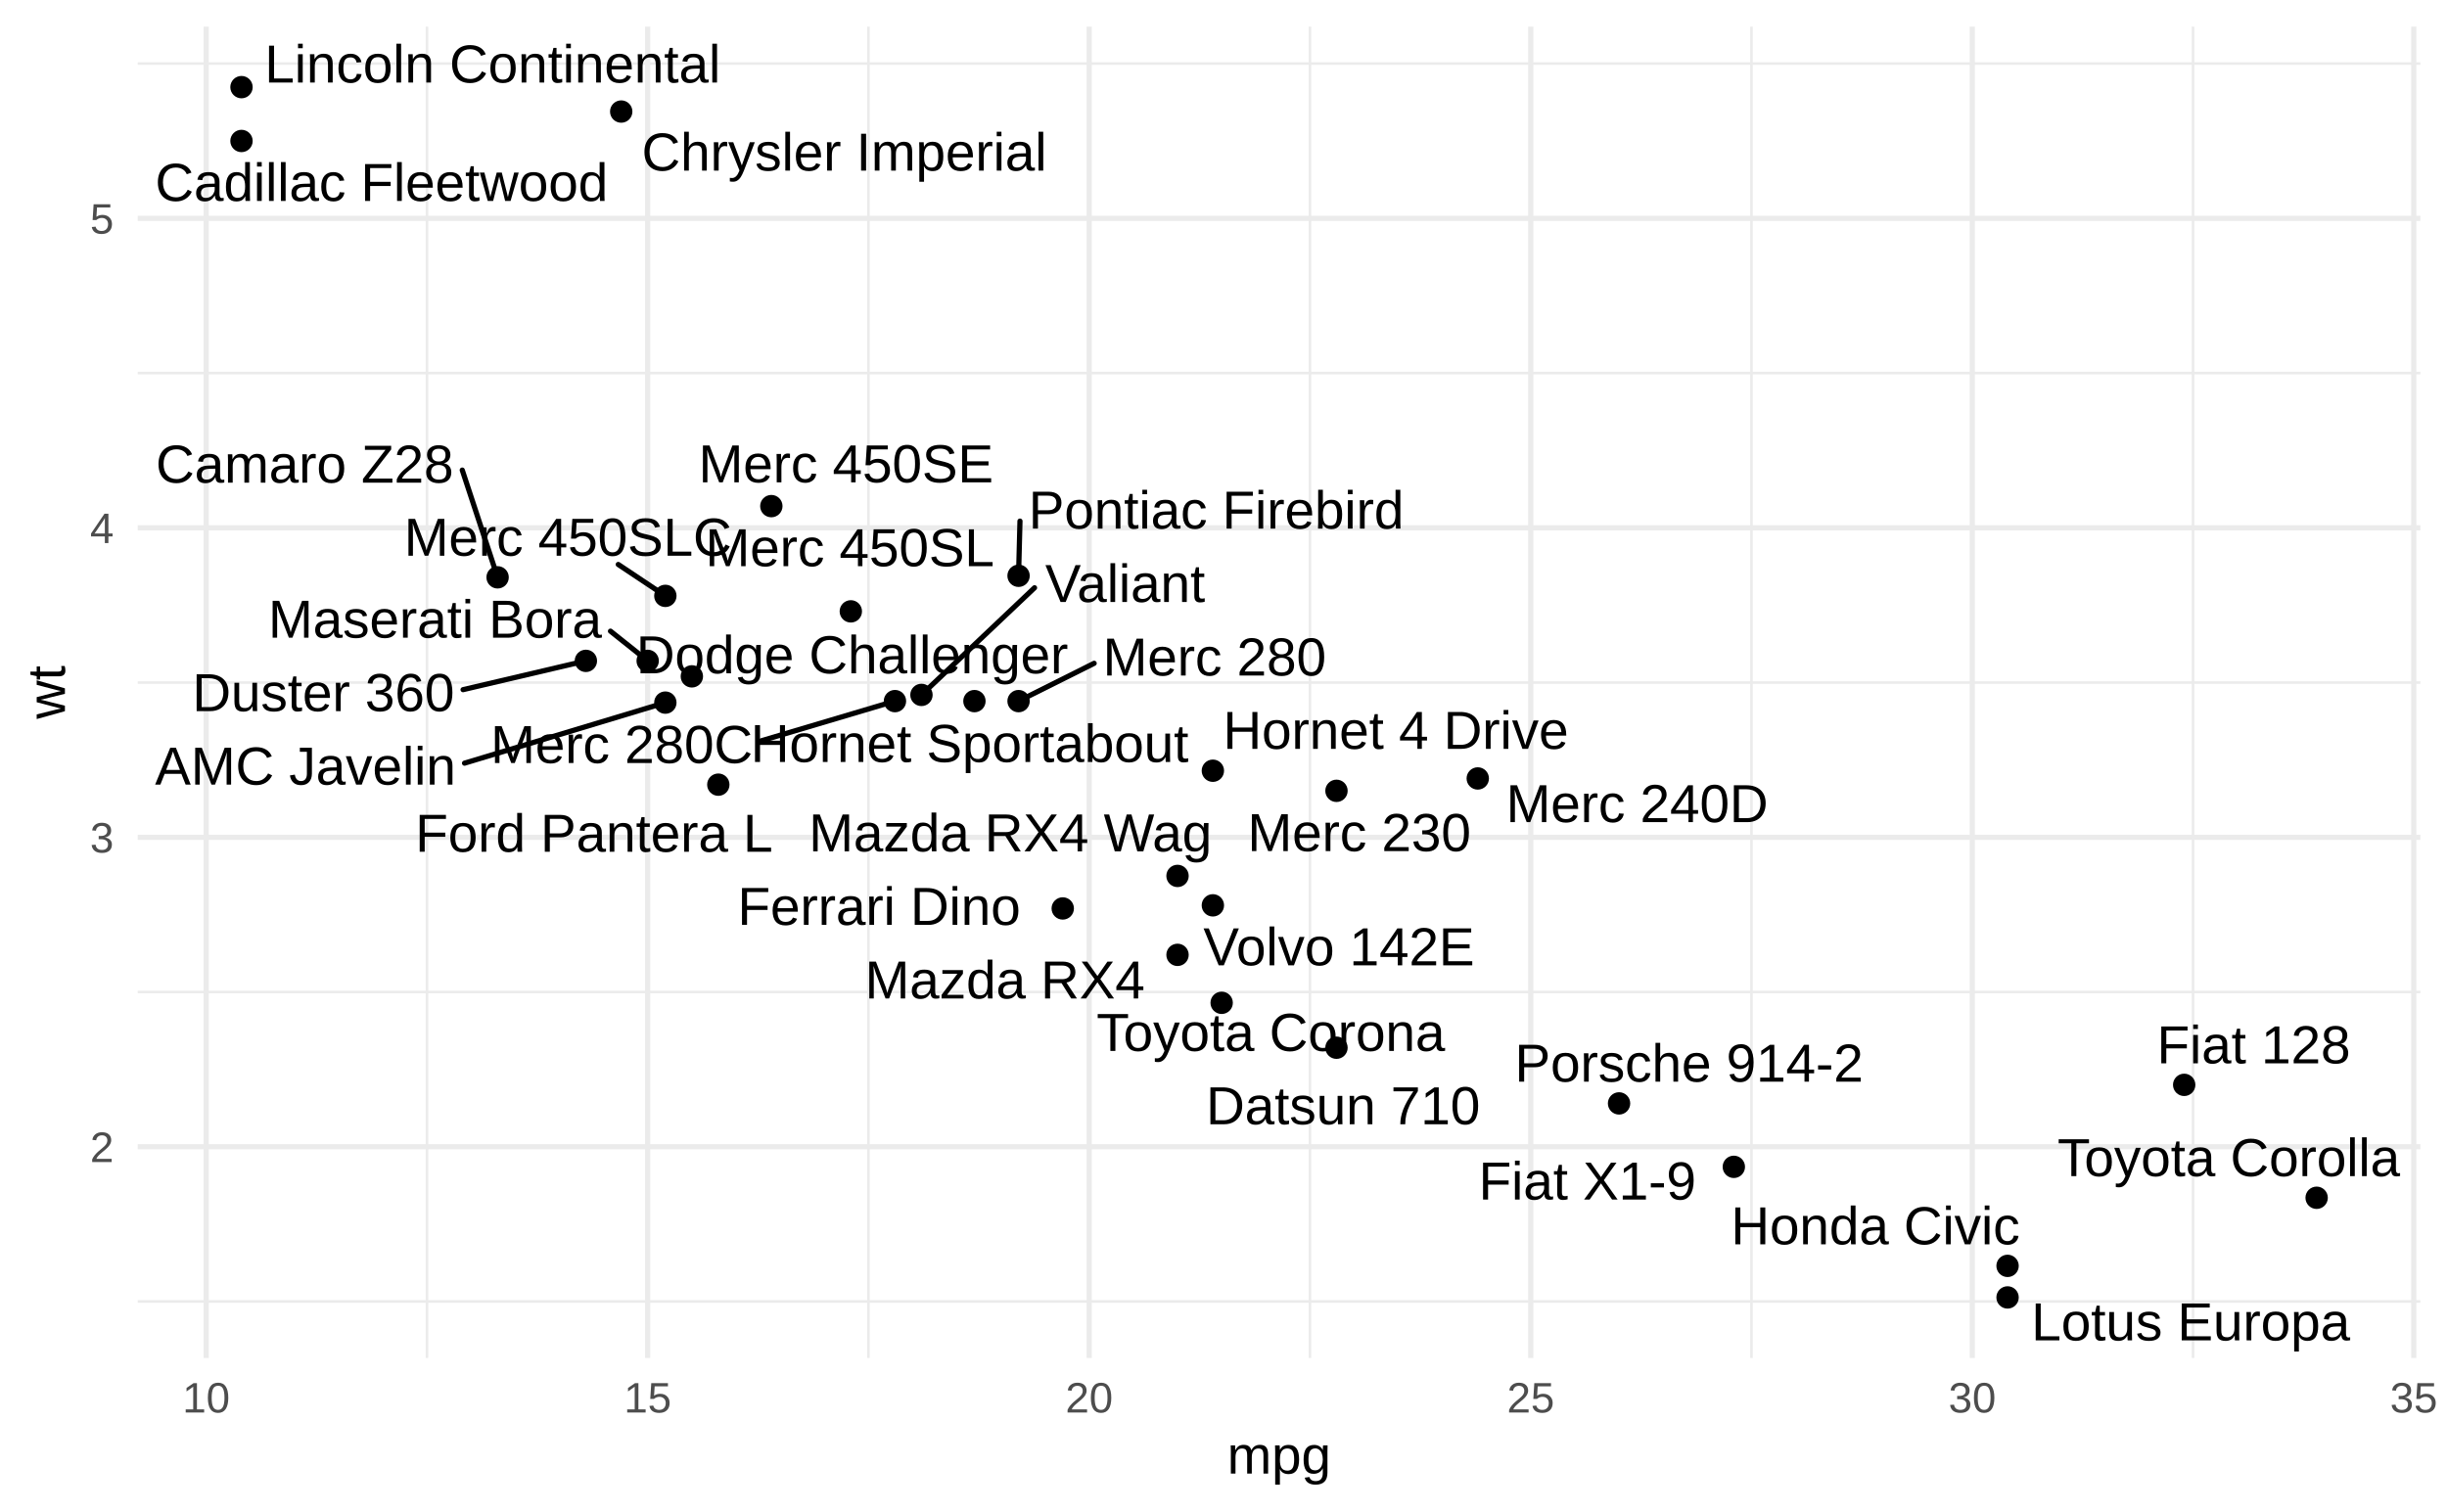
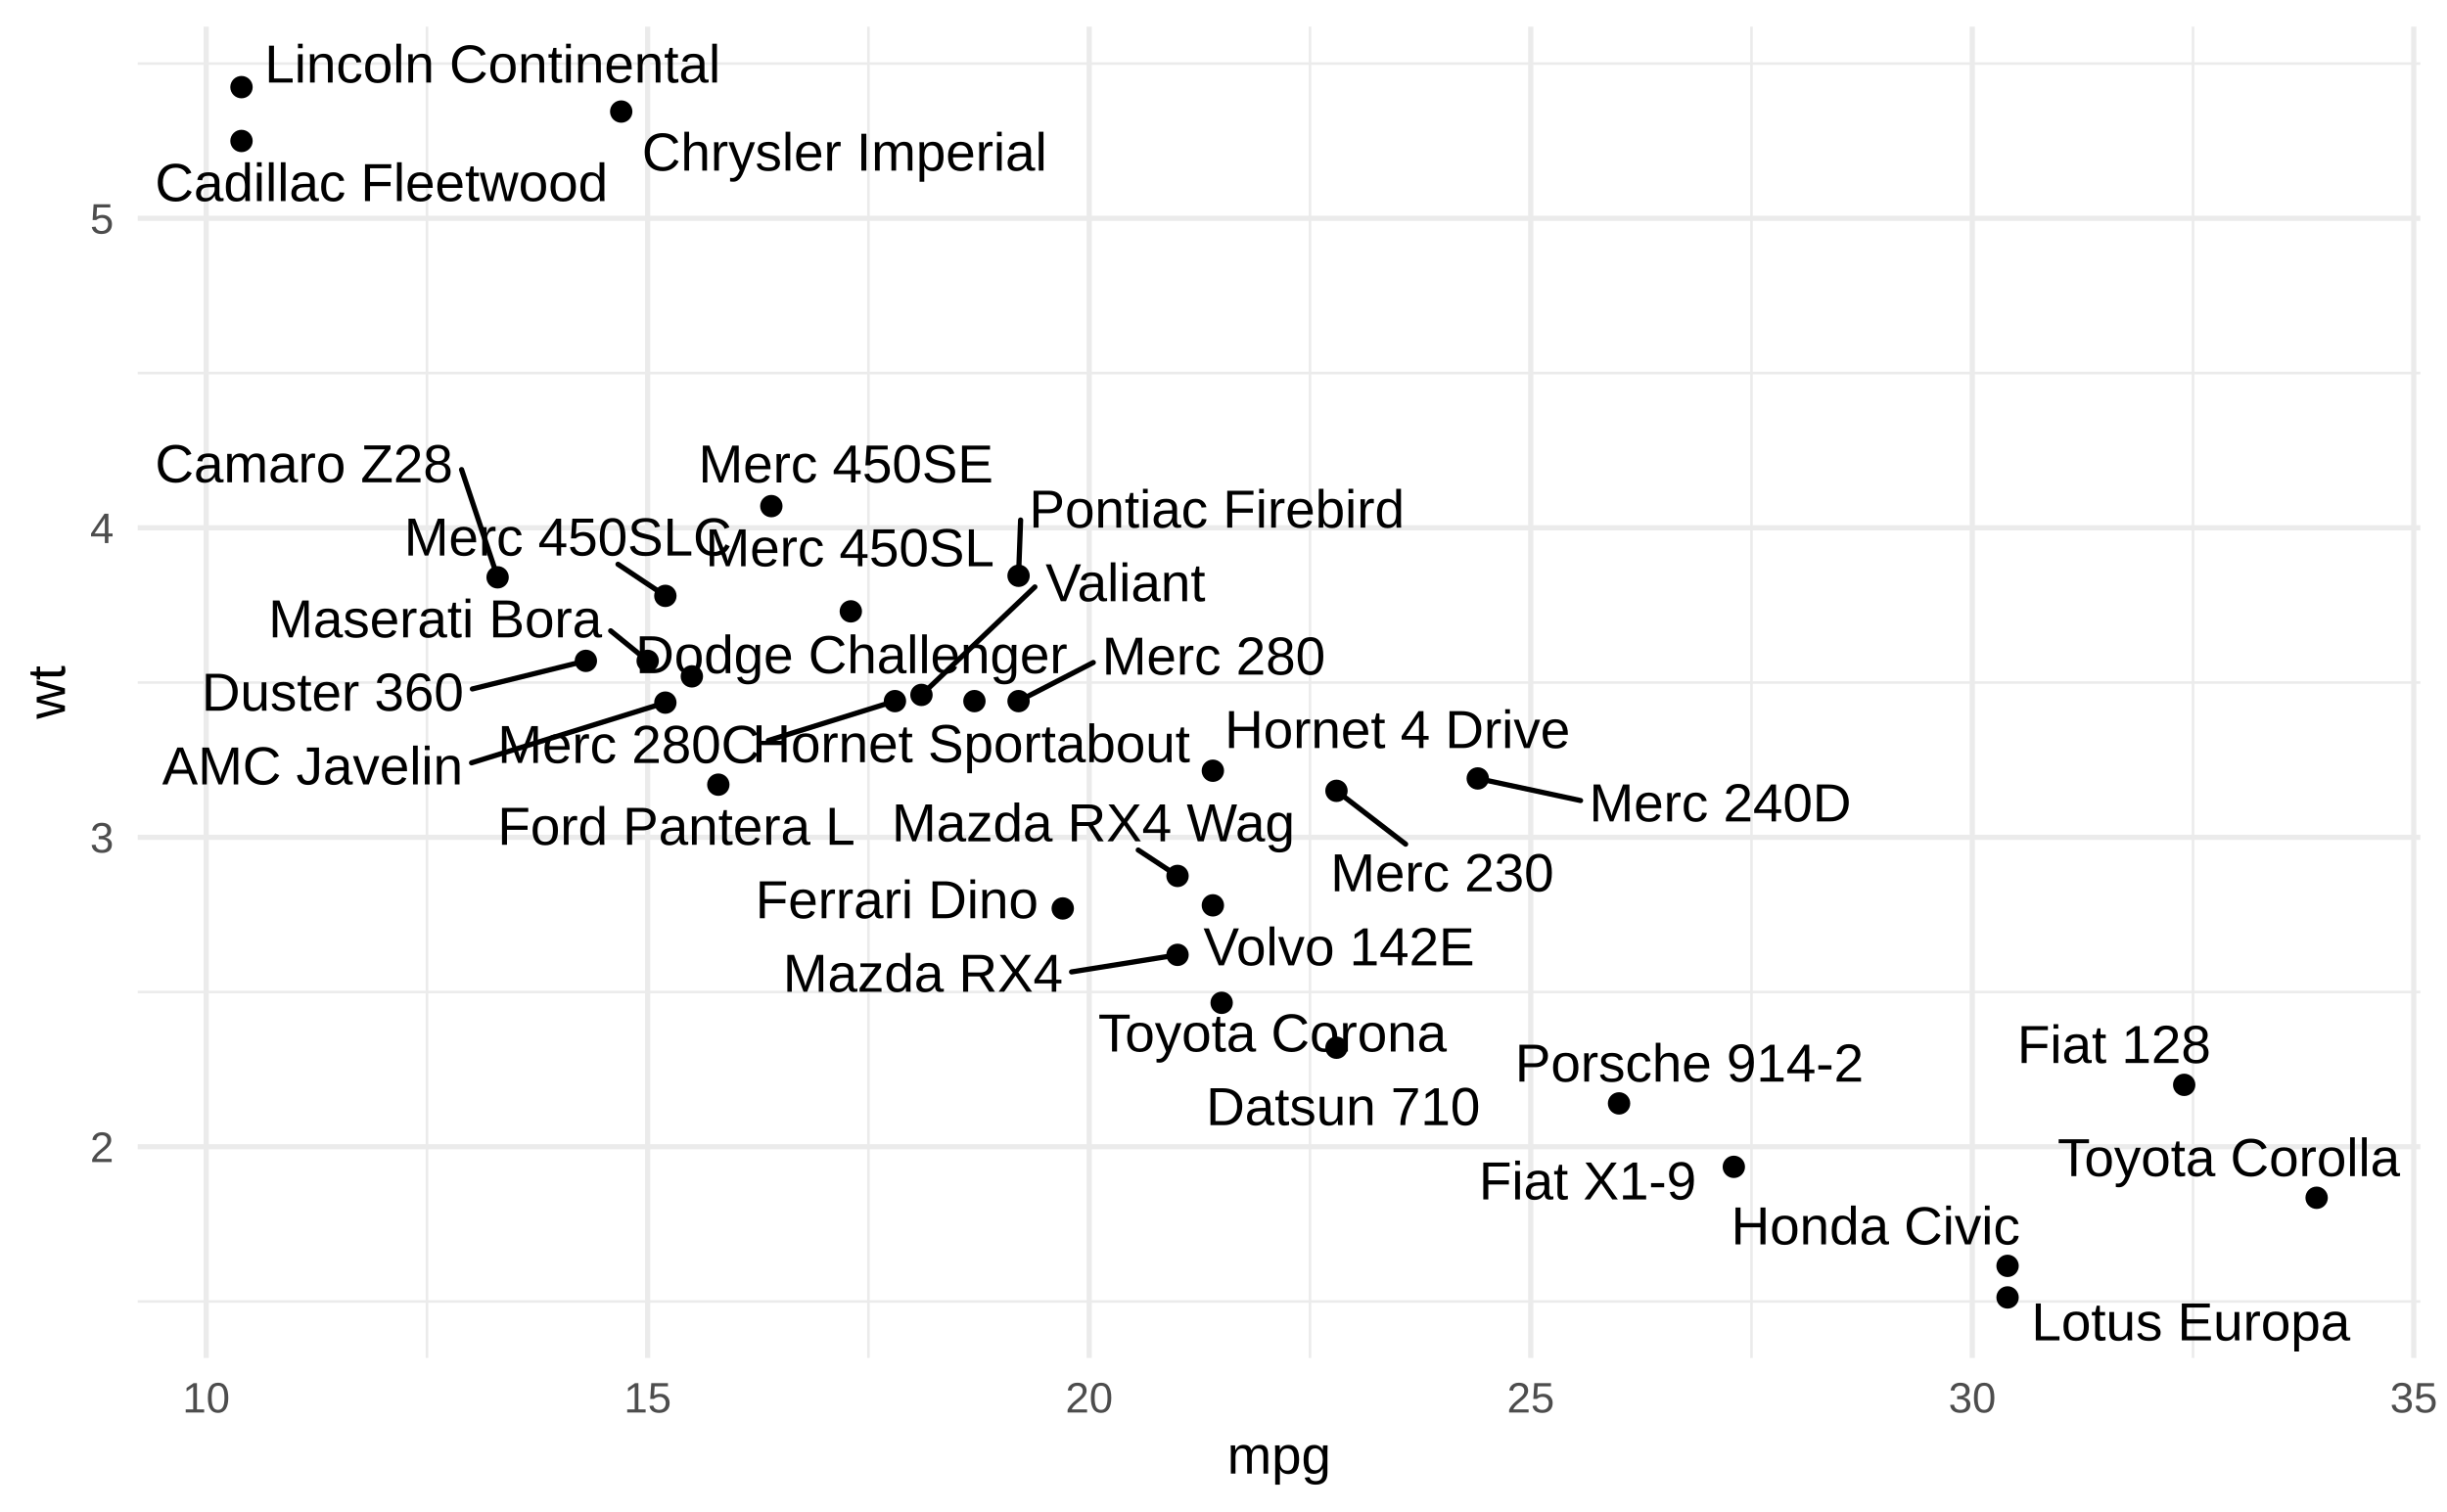
<svg xmlns="http://www.w3.org/2000/svg" class="svglite" width="504.00pt" height="311.47pt" viewBox="0 0 504.00 311.47">
  <defs>
    <style type="text/css">
    .svglite line, .svglite polyline, .svglite polygon, .svglite path, .svglite rect, .svglite circle {
      fill: none;
      stroke: #000000;
      stroke-linecap: round;
      stroke-linejoin: round;
      stroke-miterlimit: 10.00;
    }
    .svglite text {
      white-space: pre;
    }
  </style>
  </defs>
  <rect width="100%" height="100%" style="stroke: none; fill: #FFFFFF;" />
  <defs>
    <clipPath id="cpMC4wMHw1MDQuMDB8MC4wMHwzMTEuNDc=">
      <rect x="0.00" y="0.00" width="504.00" height="311.47" />
    </clipPath>
  </defs>
  <g clip-path="url(#cpMC4wMHw1MDQuMDB8MC4wMHwzMTEuNDc=)">
</g>
  <defs>
    <clipPath id="cpMjguMzd8NDk4LjUyfDUuNDh8Mjc5Ljc0">
      <rect x="28.37" y="5.48" width="470.15" height="274.26" />
    </clipPath>
  </defs>
  <g clip-path="url(#cpMjguMzd8NDk4LjUyfDUuNDh8Mjc5Ljc0)">
    <polyline points="28.37,268.10 498.52,268.10 " style="stroke-width: 0.53; stroke: #EBEBEB; stroke-linecap: butt;" />
    <polyline points="28.37,204.35 498.52,204.35 " style="stroke-width: 0.53; stroke: #EBEBEB; stroke-linecap: butt;" />
    <polyline points="28.37,140.60 498.52,140.60 " style="stroke-width: 0.53; stroke: #EBEBEB; stroke-linecap: butt;" />
    <polyline points="28.37,76.85 498.52,76.85 " style="stroke-width: 0.53; stroke: #EBEBEB; stroke-linecap: butt;" />
    <polyline points="28.37,13.10 498.52,13.10 " style="stroke-width: 0.53; stroke: #EBEBEB; stroke-linecap: butt;" />
    <polyline points="87.94,279.74 87.94,5.48 " style="stroke-width: 0.53; stroke: #EBEBEB; stroke-linecap: butt;" />
    <polyline points="178.87,279.74 178.87,5.48 " style="stroke-width: 0.53; stroke: #EBEBEB; stroke-linecap: butt;" />
    <polyline points="269.81,279.74 269.81,5.48 " style="stroke-width: 0.53; stroke: #EBEBEB; stroke-linecap: butt;" />
    <polyline points="360.75,279.74 360.75,5.48 " style="stroke-width: 0.53; stroke: #EBEBEB; stroke-linecap: butt;" />
    <polyline points="451.69,279.74 451.69,5.48 " style="stroke-width: 0.53; stroke: #EBEBEB; stroke-linecap: butt;" />
    <polyline points="28.37,236.23 498.52,236.23 " style="stroke-width: 1.07; stroke: #EBEBEB; stroke-linecap: butt;" />
    <polyline points="28.37,172.48 498.52,172.48 " style="stroke-width: 1.07; stroke: #EBEBEB; stroke-linecap: butt;" />
    <polyline points="28.37,108.73 498.52,108.73 " style="stroke-width: 1.07; stroke: #EBEBEB; stroke-linecap: butt;" />
    <polyline points="28.37,44.98 498.52,44.98 " style="stroke-width: 1.07; stroke: #EBEBEB; stroke-linecap: butt;" />
    <polyline points="42.47,279.74 42.47,5.48 " style="stroke-width: 1.07; stroke: #EBEBEB; stroke-linecap: butt;" />
    <polyline points="133.40,279.74 133.40,5.48 " style="stroke-width: 1.07; stroke: #EBEBEB; stroke-linecap: butt;" />
    <polyline points="224.34,279.74 224.34,5.48 " style="stroke-width: 1.07; stroke: #EBEBEB; stroke-linecap: butt;" />
    <polyline points="315.28,279.74 315.28,5.48 " style="stroke-width: 1.07; stroke: #EBEBEB; stroke-linecap: butt;" />
    <polyline points="406.22,279.74 406.22,5.48 " style="stroke-width: 1.07; stroke: #EBEBEB; stroke-linecap: butt;" />
    <polyline points="497.16,279.74 497.16,5.48 " style="stroke-width: 1.07; stroke: #EBEBEB; stroke-linecap: butt;" />
    <circle cx="242.53" cy="196.70" r="1.95" style="stroke-width: 0.71; fill: #000000;" />
    <circle cx="242.53" cy="180.44" r="1.95" style="stroke-width: 0.71; fill: #000000;" />
    <circle cx="275.27" cy="215.83" r="1.95" style="stroke-width: 0.71; fill: #000000;" />
    <circle cx="249.81" cy="158.77" r="1.95" style="stroke-width: 0.71; fill: #000000;" />
    <circle cx="200.70" cy="144.43" r="1.95" style="stroke-width: 0.71; fill: #000000;" />
    <circle cx="189.79" cy="143.15" r="1.95" style="stroke-width: 0.71; fill: #000000;" />
    <circle cx="120.67" cy="136.14" r="1.95" style="stroke-width: 0.71; fill: #000000;" />
    <circle cx="304.37" cy="160.36" r="1.95" style="stroke-width: 0.71; fill: #000000;" />
    <circle cx="275.27" cy="162.91" r="1.95" style="stroke-width: 0.71; fill: #000000;" />
    <circle cx="209.79" cy="144.43" r="1.95" style="stroke-width: 0.71; fill: #000000;" />
    <circle cx="184.33" cy="144.43" r="1.95" style="stroke-width: 0.71; fill: #000000;" />
    <circle cx="158.87" cy="104.26" r="1.95" style="stroke-width: 0.71; fill: #000000;" />
    <circle cx="175.24" cy="125.94" r="1.95" style="stroke-width: 0.71; fill: #000000;" />
    <circle cx="137.04" cy="122.75" r="1.95" style="stroke-width: 0.71; fill: #000000;" />
    <circle cx="49.74" cy="29.04" r="1.95" style="stroke-width: 0.71; fill: #000000;" />
    <circle cx="49.74" cy="17.95" r="1.95" style="stroke-width: 0.71; fill: #000000;" />
    <circle cx="127.95" cy="22.98" r="1.95" style="stroke-width: 0.71; fill: #000000;" />
    <circle cx="449.87" cy="223.48" r="1.95" style="stroke-width: 0.71; fill: #000000;" />
    <circle cx="413.49" cy="260.77" r="1.95" style="stroke-width: 0.71; fill: #000000;" />
    <circle cx="477.15" cy="246.74" r="1.95" style="stroke-width: 0.71; fill: #000000;" />
    <circle cx="251.62" cy="206.58" r="1.95" style="stroke-width: 0.71; fill: #000000;" />
    <circle cx="142.50" cy="139.33" r="1.95" style="stroke-width: 0.71; fill: #000000;" />
    <circle cx="137.04" cy="144.74" r="1.95" style="stroke-width: 0.71; fill: #000000;" />
    <circle cx="102.49" cy="118.93" r="1.95" style="stroke-width: 0.71; fill: #000000;" />
    <circle cx="209.79" cy="118.61" r="1.95" style="stroke-width: 0.71; fill: #000000;" />
    <circle cx="357.11" cy="240.37" r="1.95" style="stroke-width: 0.71; fill: #000000;" />
    <circle cx="333.47" cy="227.30" r="1.95" style="stroke-width: 0.71; fill: #000000;" />
    <circle cx="413.49" cy="267.27" r="1.95" style="stroke-width: 0.71; fill: #000000;" />
    <circle cx="147.95" cy="161.64" r="1.95" style="stroke-width: 0.71; fill: #000000;" />
    <circle cx="218.89" cy="187.14" r="1.95" style="stroke-width: 0.71; fill: #000000;" />
    <circle cx="133.40" cy="136.14" r="1.95" style="stroke-width: 0.71; fill: #000000;" />
    <circle cx="249.81" cy="186.50" r="1.95" style="stroke-width: 0.71; fill: #000000;" />
-     <line x1="213.08" y1="121.08" x2="190.55" y2="142.43" style="stroke-width: 1.07;" />
-     <line x1="95.38" y1="142.07" x2="119.32" y2="136.45" style="stroke-width: 1.07;" />
-     <line x1="225.36" y1="136.64" x2="210.90" y2="143.87" style="stroke-width: 1.07;" />
-     <line x1="156.81" y1="152.60" x2="183.03" y2="144.81" style="stroke-width: 1.07;" />
-     <line x1="127.34" y1="116.28" x2="136.08" y2="122.11" style="stroke-width: 1.07;" />
-     <line x1="95.68" y1="157.21" x2="135.75" y2="145.13" style="stroke-width: 1.07;" />
-     <line x1="95.21" y1="96.84" x2="102.21" y2="118.09" style="stroke-width: 1.07;" />
-     <line x1="210.08" y1="107.35" x2="209.81" y2="117.76" style="stroke-width: 1.07;" />
-     <line x1="125.74" y1="130.02" x2="132.55" y2="135.45" style="stroke-width: 1.07;" />
-     <text x="206.98" y="205.68" text-anchor="middle" style="font-size: 11.04px; font-family: &quot;Arial&quot;;" textLength="57.63px" lengthAdjust="spacingAndGlyphs">Mazda RX4</text>
-     <text x="208.10" y="175.38" text-anchor="middle" style="font-size: 11.04px; font-family: &quot;Arial&quot;;" textLength="83.38px" lengthAdjust="spacingAndGlyphs">Mazda RX4 Wag</text>
-     <text x="276.63" y="231.59" text-anchor="middle" style="font-size: 11.04px; font-family: &quot;Arial&quot;;" textLength="56.42px" lengthAdjust="spacingAndGlyphs">Datsun 710</text>
-     <text x="287.49" y="154.26" text-anchor="middle" style="font-size: 11.04px; font-family: &quot;Arial&quot;;" textLength="71.11px" lengthAdjust="spacingAndGlyphs">Hornet 4 Drive</text>
-     <text x="199.71" y="156.97" text-anchor="middle" style="font-size: 11.04px; font-family: &quot;Arial&quot;;" textLength="90.14px" lengthAdjust="spacingAndGlyphs">Hornet Sportabout</text>
-     <text x="231.75" y="124.01" text-anchor="middle" style="font-size: 11.04px; font-family: &quot;Arial&quot;;" textLength="33.72px" lengthAdjust="spacingAndGlyphs">Valiant</text>
-     <text x="66.60" y="146.49" text-anchor="middle" style="font-size: 11.04px; font-family: &quot;Arial&quot;;" textLength="53.96px" lengthAdjust="spacingAndGlyphs">Duster 360</text>
-     <text x="337.19" y="169.36" text-anchor="middle" style="font-size: 11.04px; font-family: &quot;Arial&quot;;" textLength="53.94px" lengthAdjust="spacingAndGlyphs">Merc 240D</text>
-     <text x="279.96" y="175.33" text-anchor="middle" style="font-size: 11.04px; font-family: &quot;Arial&quot;;" textLength="45.98px" lengthAdjust="spacingAndGlyphs">Merc 230</text>
-     <text x="250.15" y="139.16" text-anchor="middle" style="font-size: 11.04px; font-family: &quot;Arial&quot;;" textLength="45.98px" lengthAdjust="spacingAndGlyphs">Merc 280</text>
-     <text x="128.04" y="157.18" text-anchor="middle" style="font-size: 11.04px; font-family: &quot;Arial&quot;;" textLength="53.94px" lengthAdjust="spacingAndGlyphs">Merc 280C</text>
-     <text x="174.25" y="99.36" text-anchor="middle" style="font-size: 11.04px; font-family: &quot;Arial&quot;;" textLength="60.70px" lengthAdjust="spacingAndGlyphs">Merc 450SE</text>
-     <text x="175.04" y="116.63" text-anchor="middle" style="font-size: 11.04px; font-family: &quot;Arial&quot;;" textLength="59.47px" lengthAdjust="spacingAndGlyphs">Merc 450SL</text>
-     <text x="116.97" y="114.48" text-anchor="middle" style="font-size: 11.04px; font-family: &quot;Arial&quot;;" textLength="67.44px" lengthAdjust="spacingAndGlyphs">Merc 450SLC</text>
-     <text x="78.59" y="41.39" text-anchor="middle" style="font-size: 11.04px; font-family: &quot;Arial&quot;;" textLength="93.18px" lengthAdjust="spacingAndGlyphs">Cadillac Fleetwood</text>
-     <text x="101.46" y="17.01" text-anchor="middle" style="font-size: 11.04px; font-family: &quot;Arial&quot;;" textLength="93.82px" lengthAdjust="spacingAndGlyphs">Lincoln Continental</text>
-     <text x="173.89" y="35.14" text-anchor="middle" style="font-size: 11.04px; font-family: &quot;Arial&quot;;" textLength="83.35px" lengthAdjust="spacingAndGlyphs">Chrysler Imperial</text>
-     <text x="464.19" y="219.05" text-anchor="middle" style="font-size: 11.04px; font-family: &quot;Arial&quot;;" textLength="39.86px" lengthAdjust="spacingAndGlyphs">Fiat 128</text>
-     <text x="386.27" y="256.33" text-anchor="middle" style="font-size: 11.04px; font-family: &quot;Arial&quot;;" textLength="59.46px" lengthAdjust="spacingAndGlyphs">Honda Civic</text>
-     <text x="459.05" y="242.29" text-anchor="middle" style="font-size: 11.04px; font-family: &quot;Arial&quot;;" textLength="71.73px" lengthAdjust="spacingAndGlyphs">Toyota Corolla</text>
-     <text x="261.74" y="216.49" text-anchor="middle" style="font-size: 11.04px; font-family: &quot;Arial&quot;;" textLength="72.96px" lengthAdjust="spacingAndGlyphs">Toyota Corona</text>
-     <text x="175.51" y="138.70" text-anchor="middle" style="font-size: 11.04px; font-family: &quot;Arial&quot;;" textLength="88.91px" lengthAdjust="spacingAndGlyphs">Dodge Challenger</text>
-     <text x="62.92" y="161.63" text-anchor="middle" style="font-size: 11.04px; font-family: &quot;Arial&quot;;" textLength="61.91px" lengthAdjust="spacingAndGlyphs">AMC Javelin</text>
-     <text x="62.76" y="99.43" text-anchor="middle" style="font-size: 11.04px; font-family: &quot;Arial&quot;;" textLength="61.30px" lengthAdjust="spacingAndGlyphs">Camaro Z28</text>
-     <text x="250.50" y="108.89" text-anchor="middle" style="font-size: 11.04px; font-family: &quot;Arial&quot;;" textLength="77.24px" lengthAdjust="spacingAndGlyphs">Pontiac Firebird</text>
-     <text x="326.95" y="247.10" text-anchor="middle" style="font-size: 11.04px; font-family: &quot;Arial&quot;;" textLength="44.76px" lengthAdjust="spacingAndGlyphs">Fiat X1-9</text>
-     <text x="347.89" y="222.82" text-anchor="middle" style="font-size: 11.04px; font-family: &quot;Arial&quot;;" textLength="71.74px" lengthAdjust="spacingAndGlyphs">Porsche 914-2</text>
-     <text x="451.22" y="276.12" text-anchor="middle" style="font-size: 11.04px; font-family: &quot;Arial&quot;;" textLength="65.62px" lengthAdjust="spacingAndGlyphs">Lotus Europa</text>
-     <text x="122.36" y="175.46" text-anchor="middle" style="font-size: 11.04px; font-family: &quot;Arial&quot;;" textLength="73.58px" lengthAdjust="spacingAndGlyphs">Ford Pantera L</text>
-     <text x="181.06" y="190.53" text-anchor="middle" style="font-size: 11.04px; font-family: &quot;Arial&quot;;" textLength="58.22px" lengthAdjust="spacingAndGlyphs">Ferrari Dino</text>
-     <text x="89.61" y="131.37" text-anchor="middle" style="font-size: 11.04px; font-family: &quot;Arial&quot;;" textLength="68.66px" lengthAdjust="spacingAndGlyphs">Maserati Bora</text>
-     <text x="275.78" y="198.85" text-anchor="middle" style="font-size: 11.04px; font-family: &quot;Arial&quot;;" textLength="56.42px" lengthAdjust="spacingAndGlyphs">Volvo 142E</text>
+     <line x1="220.71" y1="200.21" x2="241.13" y2="196.93" style="stroke-width: 1.07;" />
+     <line x1="234.44" y1="175.11" x2="241.57" y2="179.81" style="stroke-width: 1.07;" />
+     <line x1="213.15" y1="120.91" x2="190.55" y2="142.43" style="stroke-width: 1.07;" />
+     <line x1="97.29" y1="141.92" x2="119.33" y2="136.47" style="stroke-width: 1.07;" />
+     <line x1="325.54" y1="164.91" x2="305.73" y2="160.66" style="stroke-width: 1.07;" />
+     <line x1="289.51" y1="173.89" x2="276.15" y2="163.59" style="stroke-width: 1.07;" />
+     <line x1="225.18" y1="136.48" x2="210.88" y2="143.86" style="stroke-width: 1.07;" />
+     <line x1="158.25" y1="152.54" x2="183.05" y2="144.83" style="stroke-width: 1.07;" />
+     <line x1="127.29" y1="116.24" x2="136.08" y2="122.11" style="stroke-width: 1.07;" />
+     <line x1="97.13" y1="157.14" x2="135.76" y2="145.14" style="stroke-width: 1.07;" />
+     <line x1="95.07" y1="96.74" x2="102.21" y2="118.09" style="stroke-width: 1.07;" />
+     <line x1="210.21" y1="107.13" x2="209.82" y2="117.76" style="stroke-width: 1.07;" />
+     <line x1="125.78" y1="129.95" x2="132.55" y2="135.45" style="stroke-width: 1.07;" />
+     <text x="190.10" y="204.30" text-anchor="middle" style="font-size: 11.04px; font-family: &quot;Arial&quot;;" textLength="57.63px" lengthAdjust="spacingAndGlyphs">Mazda RX4</text>
+     <text x="225.18" y="173.31" text-anchor="middle" style="font-size: 11.04px; font-family: &quot;Arial&quot;;" textLength="83.38px" lengthAdjust="spacingAndGlyphs">Mazda RX4 Wag</text>
+     <text x="276.64" y="231.77" text-anchor="middle" style="font-size: 11.04px; font-family: &quot;Arial&quot;;" textLength="56.42px" lengthAdjust="spacingAndGlyphs">Datsun 710</text>
+     <text x="287.82" y="154.09" text-anchor="middle" style="font-size: 11.04px; font-family: &quot;Arial&quot;;" textLength="71.11px" lengthAdjust="spacingAndGlyphs">Hornet 4 Drive</text>
+     <text x="200.02" y="157.00" text-anchor="middle" style="font-size: 11.04px; font-family: &quot;Arial&quot;;" textLength="90.14px" lengthAdjust="spacingAndGlyphs">Hornet Sportabout</text>
+     <text x="231.81" y="123.84" text-anchor="middle" style="font-size: 11.04px; font-family: &quot;Arial&quot;;" textLength="33.72px" lengthAdjust="spacingAndGlyphs">Valiant</text>
+     <text x="68.51" y="146.40" text-anchor="middle" style="font-size: 11.04px; font-family: &quot;Arial&quot;;" textLength="53.96px" lengthAdjust="spacingAndGlyphs">Duster 360</text>
+     <text x="354.31" y="169.20" text-anchor="middle" style="font-size: 11.04px; font-family: &quot;Arial&quot;;" textLength="53.94px" lengthAdjust="spacingAndGlyphs">Merc 240D</text>
+     <text x="297.04" y="183.61" text-anchor="middle" style="font-size: 11.04px; font-family: &quot;Arial&quot;;" textLength="45.98px" lengthAdjust="spacingAndGlyphs">Merc 230</text>
+     <text x="249.97" y="138.97" text-anchor="middle" style="font-size: 11.04px; font-family: &quot;Arial&quot;;" textLength="45.98px" lengthAdjust="spacingAndGlyphs">Merc 280</text>
+     <text x="129.48" y="157.17" text-anchor="middle" style="font-size: 11.04px; font-family: &quot;Arial&quot;;" textLength="53.94px" lengthAdjust="spacingAndGlyphs">Merc 280C</text>
+     <text x="174.23" y="99.38" text-anchor="middle" style="font-size: 11.04px; font-family: &quot;Arial&quot;;" textLength="60.70px" lengthAdjust="spacingAndGlyphs">Merc 450SE</text>
+     <text x="175.03" y="116.64" text-anchor="middle" style="font-size: 11.04px; font-family: &quot;Arial&quot;;" textLength="59.47px" lengthAdjust="spacingAndGlyphs">Merc 450SL</text>
+     <text x="116.97" y="114.44" text-anchor="middle" style="font-size: 11.04px; font-family: &quot;Arial&quot;;" textLength="67.44px" lengthAdjust="spacingAndGlyphs">Merc 450SLC</text>
+     <text x="78.57" y="41.42" text-anchor="middle" style="font-size: 11.04px; font-family: &quot;Arial&quot;;" textLength="93.18px" lengthAdjust="spacingAndGlyphs">Cadillac Fleetwood</text>
+     <text x="101.45" y="17.01" text-anchor="middle" style="font-size: 11.04px; font-family: &quot;Arial&quot;;" textLength="93.82px" lengthAdjust="spacingAndGlyphs">Lincoln Continental</text>
+     <text x="173.94" y="35.14" text-anchor="middle" style="font-size: 11.04px; font-family: &quot;Arial&quot;;" textLength="83.35px" lengthAdjust="spacingAndGlyphs">Chrysler Imperial</text>
+     <text x="435.43" y="218.98" text-anchor="middle" style="font-size: 11.04px; font-family: &quot;Arial&quot;;" textLength="39.86px" lengthAdjust="spacingAndGlyphs">Fiat 128</text>
+     <text x="386.31" y="256.34" text-anchor="middle" style="font-size: 11.04px; font-family: &quot;Arial&quot;;" textLength="59.46px" lengthAdjust="spacingAndGlyphs">Honda Civic</text>
+     <text x="459.05" y="242.28" text-anchor="middle" style="font-size: 11.04px; font-family: &quot;Arial&quot;;" textLength="71.73px" lengthAdjust="spacingAndGlyphs">Toyota Corolla</text>
+     <text x="262.08" y="216.61" text-anchor="middle" style="font-size: 11.04px; font-family: &quot;Arial&quot;;" textLength="72.96px" lengthAdjust="spacingAndGlyphs">Toyota Corona</text>
+     <text x="175.37" y="138.68" text-anchor="middle" style="font-size: 11.04px; font-family: &quot;Arial&quot;;" textLength="88.91px" lengthAdjust="spacingAndGlyphs">Dodge Challenger</text>
+     <text x="64.38" y="161.59" text-anchor="middle" style="font-size: 11.04px; font-family: &quot;Arial&quot;;" textLength="61.91px" lengthAdjust="spacingAndGlyphs">AMC Javelin</text>
+     <text x="62.62" y="99.34" text-anchor="middle" style="font-size: 11.04px; font-family: &quot;Arial&quot;;" textLength="61.30px" lengthAdjust="spacingAndGlyphs">Camaro Z28</text>
+     <text x="250.63" y="108.69" text-anchor="middle" style="font-size: 11.04px; font-family: &quot;Arial&quot;;" textLength="77.24px" lengthAdjust="spacingAndGlyphs">Pontiac Firebird</text>
+     <text x="327.00" y="247.08" text-anchor="middle" style="font-size: 11.04px; font-family: &quot;Arial&quot;;" textLength="44.76px" lengthAdjust="spacingAndGlyphs">Fiat X1-9</text>
+     <text x="347.95" y="222.81" text-anchor="middle" style="font-size: 11.04px; font-family: &quot;Arial&quot;;" textLength="71.74px" lengthAdjust="spacingAndGlyphs">Porsche 914-2</text>
+     <text x="451.24" y="276.12" text-anchor="middle" style="font-size: 11.04px; font-family: &quot;Arial&quot;;" textLength="65.62px" lengthAdjust="spacingAndGlyphs">Lotus Europa</text>
+     <text x="139.31" y="174.02" text-anchor="middle" style="font-size: 11.04px; font-family: &quot;Arial&quot;;" textLength="73.58px" lengthAdjust="spacingAndGlyphs">Ford Pantera L</text>
+     <text x="184.73" y="189.15" text-anchor="middle" style="font-size: 11.04px; font-family: &quot;Arial&quot;;" textLength="58.22px" lengthAdjust="spacingAndGlyphs">Ferrari Dino</text>
+     <text x="89.65" y="131.30" text-anchor="middle" style="font-size: 11.04px; font-family: &quot;Arial&quot;;" textLength="68.66px" lengthAdjust="spacingAndGlyphs">Maserati Bora</text>
+     <text x="275.79" y="198.85" text-anchor="middle" style="font-size: 11.04px; font-family: &quot;Arial&quot;;" textLength="56.42px" lengthAdjust="spacingAndGlyphs">Volvo 142E</text>
  </g>
  <g clip-path="url(#cpMC4wMHw1MDQuMDB8MC4wMHwzMTEuNDc=)">
    <text x="23.44" y="239.38" text-anchor="end" style="font-size: 8.80px;fill: #4D4D4D; font-family: &quot;Arial&quot;;" textLength="4.90px" lengthAdjust="spacingAndGlyphs">2</text>
    <text x="23.44" y="175.63" text-anchor="end" style="font-size: 8.80px;fill: #4D4D4D; font-family: &quot;Arial&quot;;" textLength="4.90px" lengthAdjust="spacingAndGlyphs">3</text>
    <text x="23.44" y="111.88" text-anchor="end" style="font-size: 8.80px;fill: #4D4D4D; font-family: &quot;Arial&quot;;" textLength="4.90px" lengthAdjust="spacingAndGlyphs">4</text>
    <text x="23.44" y="48.13" text-anchor="end" style="font-size: 8.80px;fill: #4D4D4D; font-family: &quot;Arial&quot;;" textLength="4.90px" lengthAdjust="spacingAndGlyphs">5</text>
    <text x="42.47" y="290.98" text-anchor="middle" style="font-size: 8.80px;fill: #4D4D4D; font-family: &quot;Arial&quot;;" textLength="9.79px" lengthAdjust="spacingAndGlyphs">10</text>
    <text x="133.40" y="290.98" text-anchor="middle" style="font-size: 8.80px;fill: #4D4D4D; font-family: &quot;Arial&quot;;" textLength="9.79px" lengthAdjust="spacingAndGlyphs">15</text>
    <text x="224.34" y="290.98" text-anchor="middle" style="font-size: 8.80px;fill: #4D4D4D; font-family: &quot;Arial&quot;;" textLength="9.79px" lengthAdjust="spacingAndGlyphs">20</text>
    <text x="315.28" y="290.98" text-anchor="middle" style="font-size: 8.80px;fill: #4D4D4D; font-family: &quot;Arial&quot;;" textLength="9.79px" lengthAdjust="spacingAndGlyphs">25</text>
    <text x="406.22" y="290.98" text-anchor="middle" style="font-size: 8.80px;fill: #4D4D4D; font-family: &quot;Arial&quot;;" textLength="9.79px" lengthAdjust="spacingAndGlyphs">30</text>
    <text x="497.16" y="290.98" text-anchor="middle" style="font-size: 8.80px;fill: #4D4D4D; font-family: &quot;Arial&quot;;" textLength="9.79px" lengthAdjust="spacingAndGlyphs">35</text>
    <text x="263.45" y="303.56" text-anchor="middle" style="font-size: 11.00px; font-family: &quot;Arial&quot;;" textLength="21.41px" lengthAdjust="spacingAndGlyphs">mpg</text>
    <text transform="translate(13.37,142.61) rotate(-90)" text-anchor="middle" style="font-size: 11.00px; font-family: &quot;Arial&quot;;" textLength="10.99px" lengthAdjust="spacingAndGlyphs">wt</text>
  </g>
</svg>
